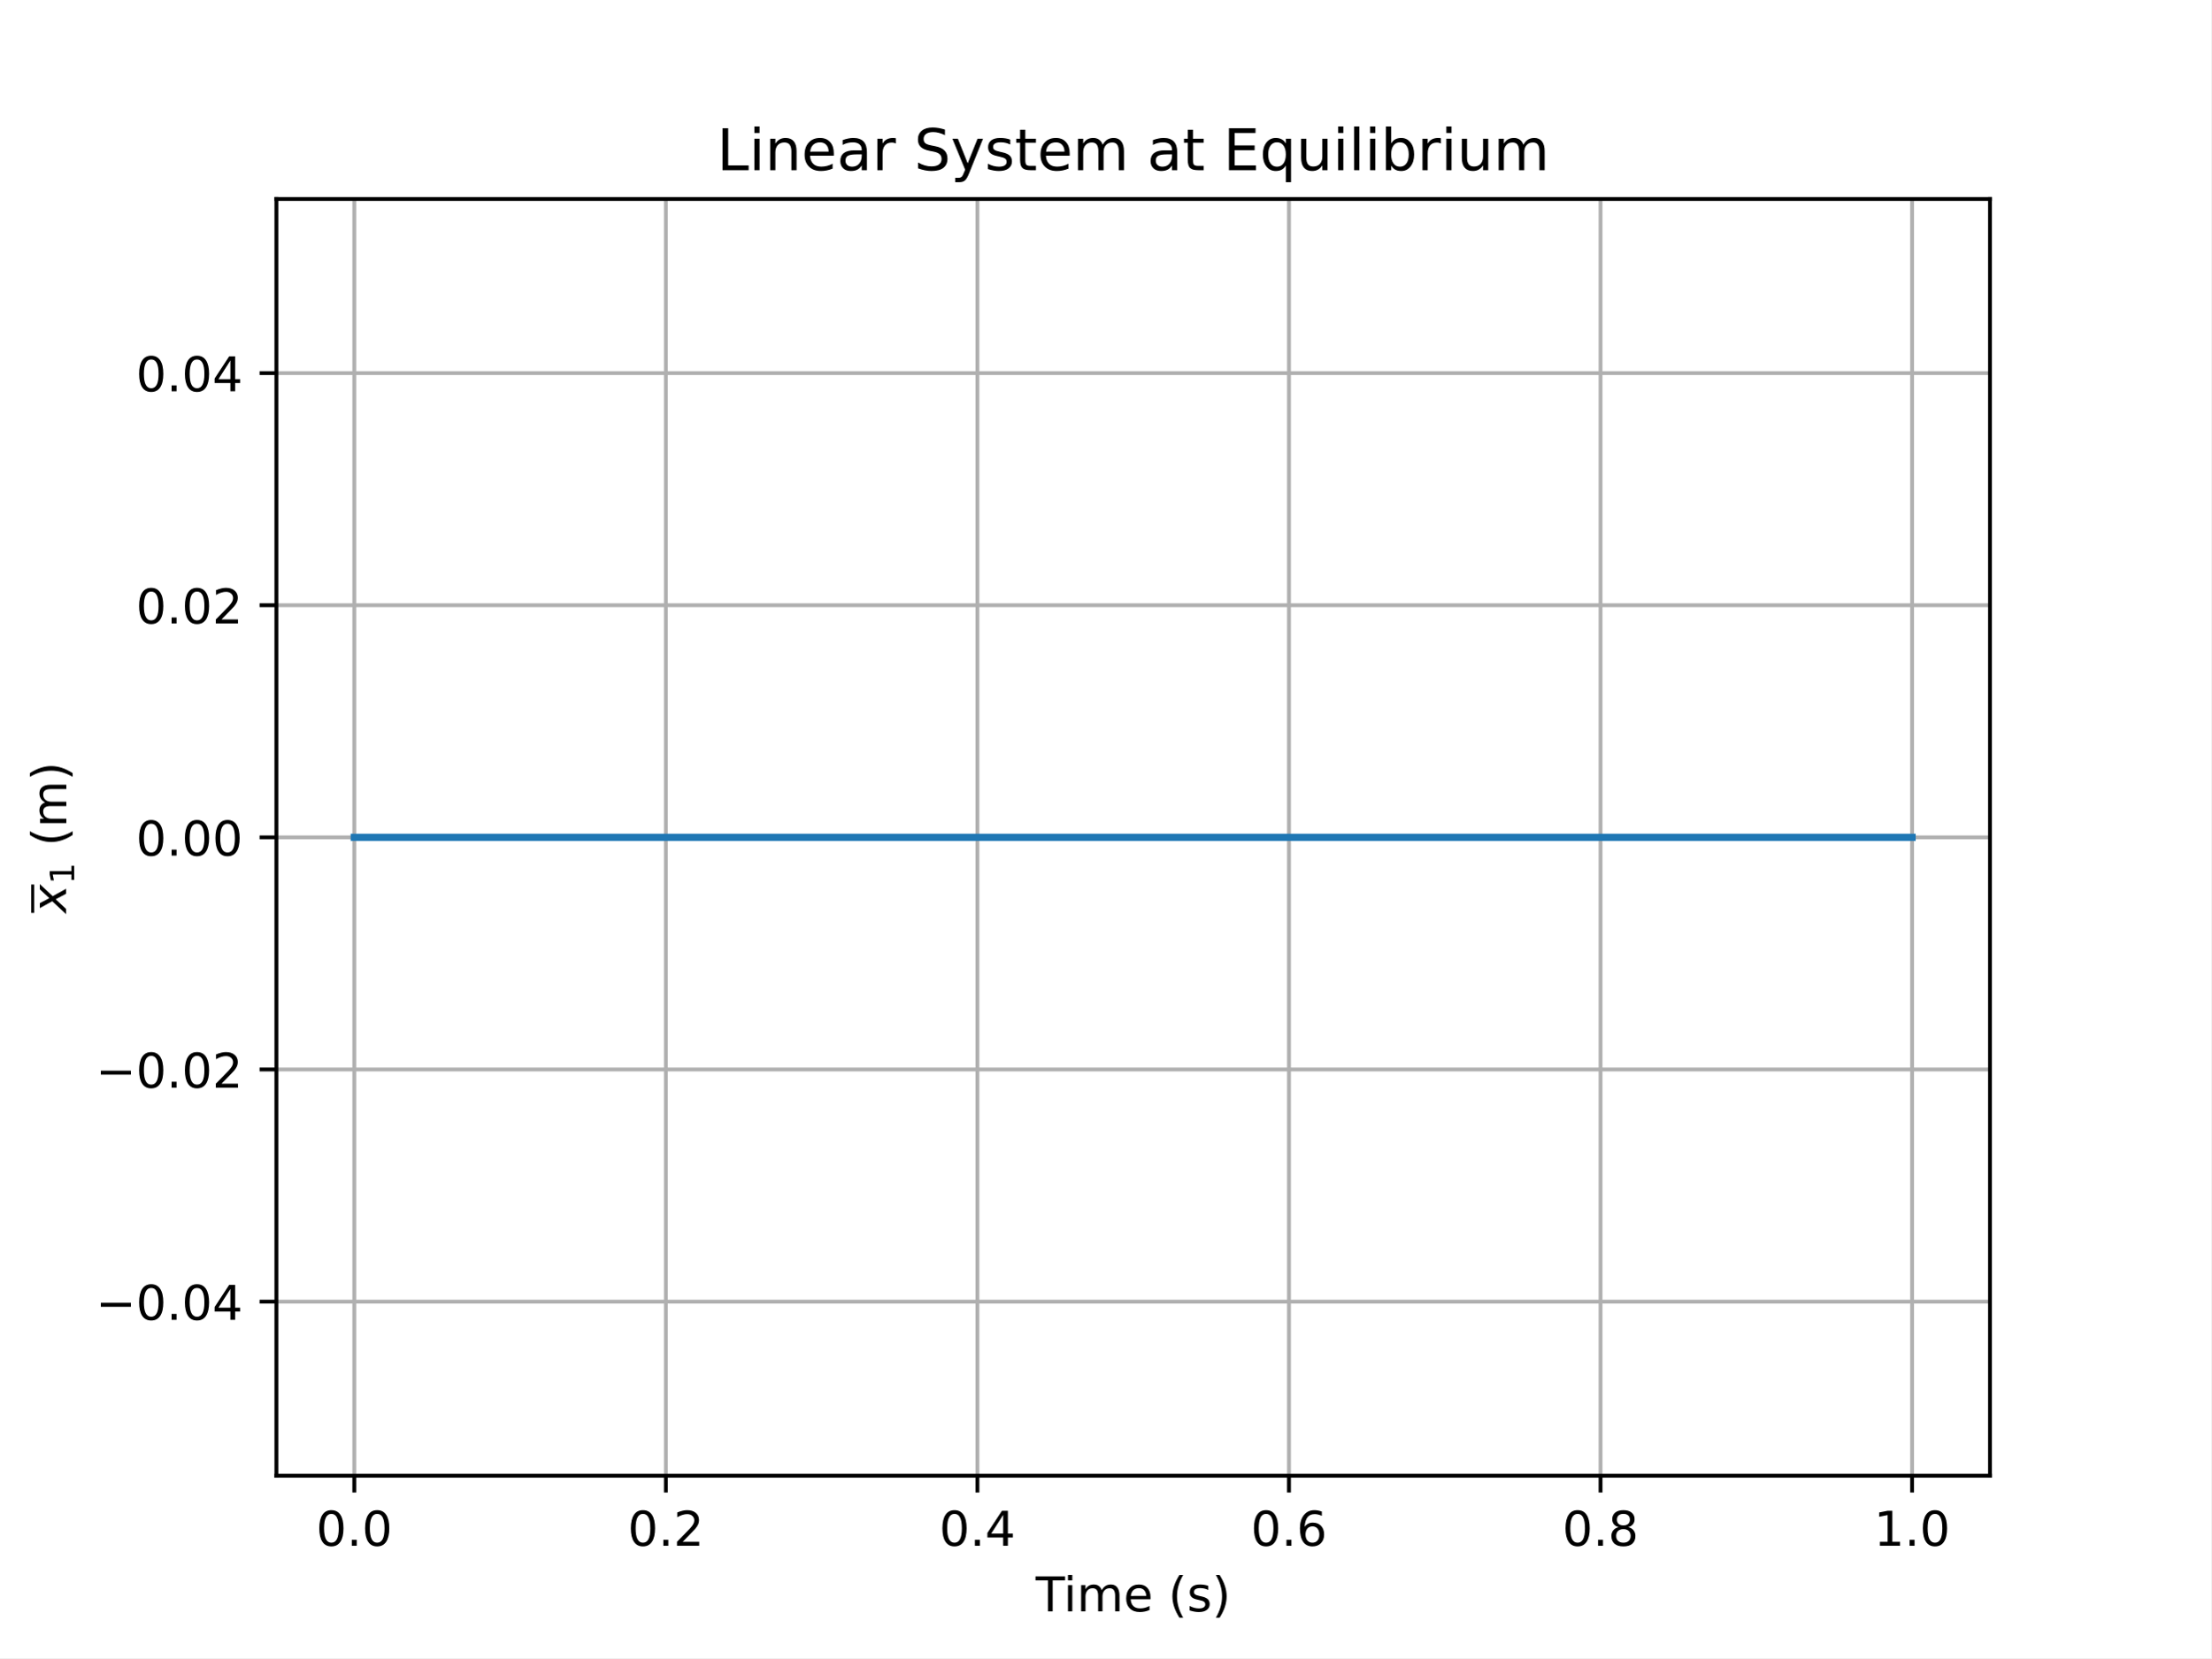
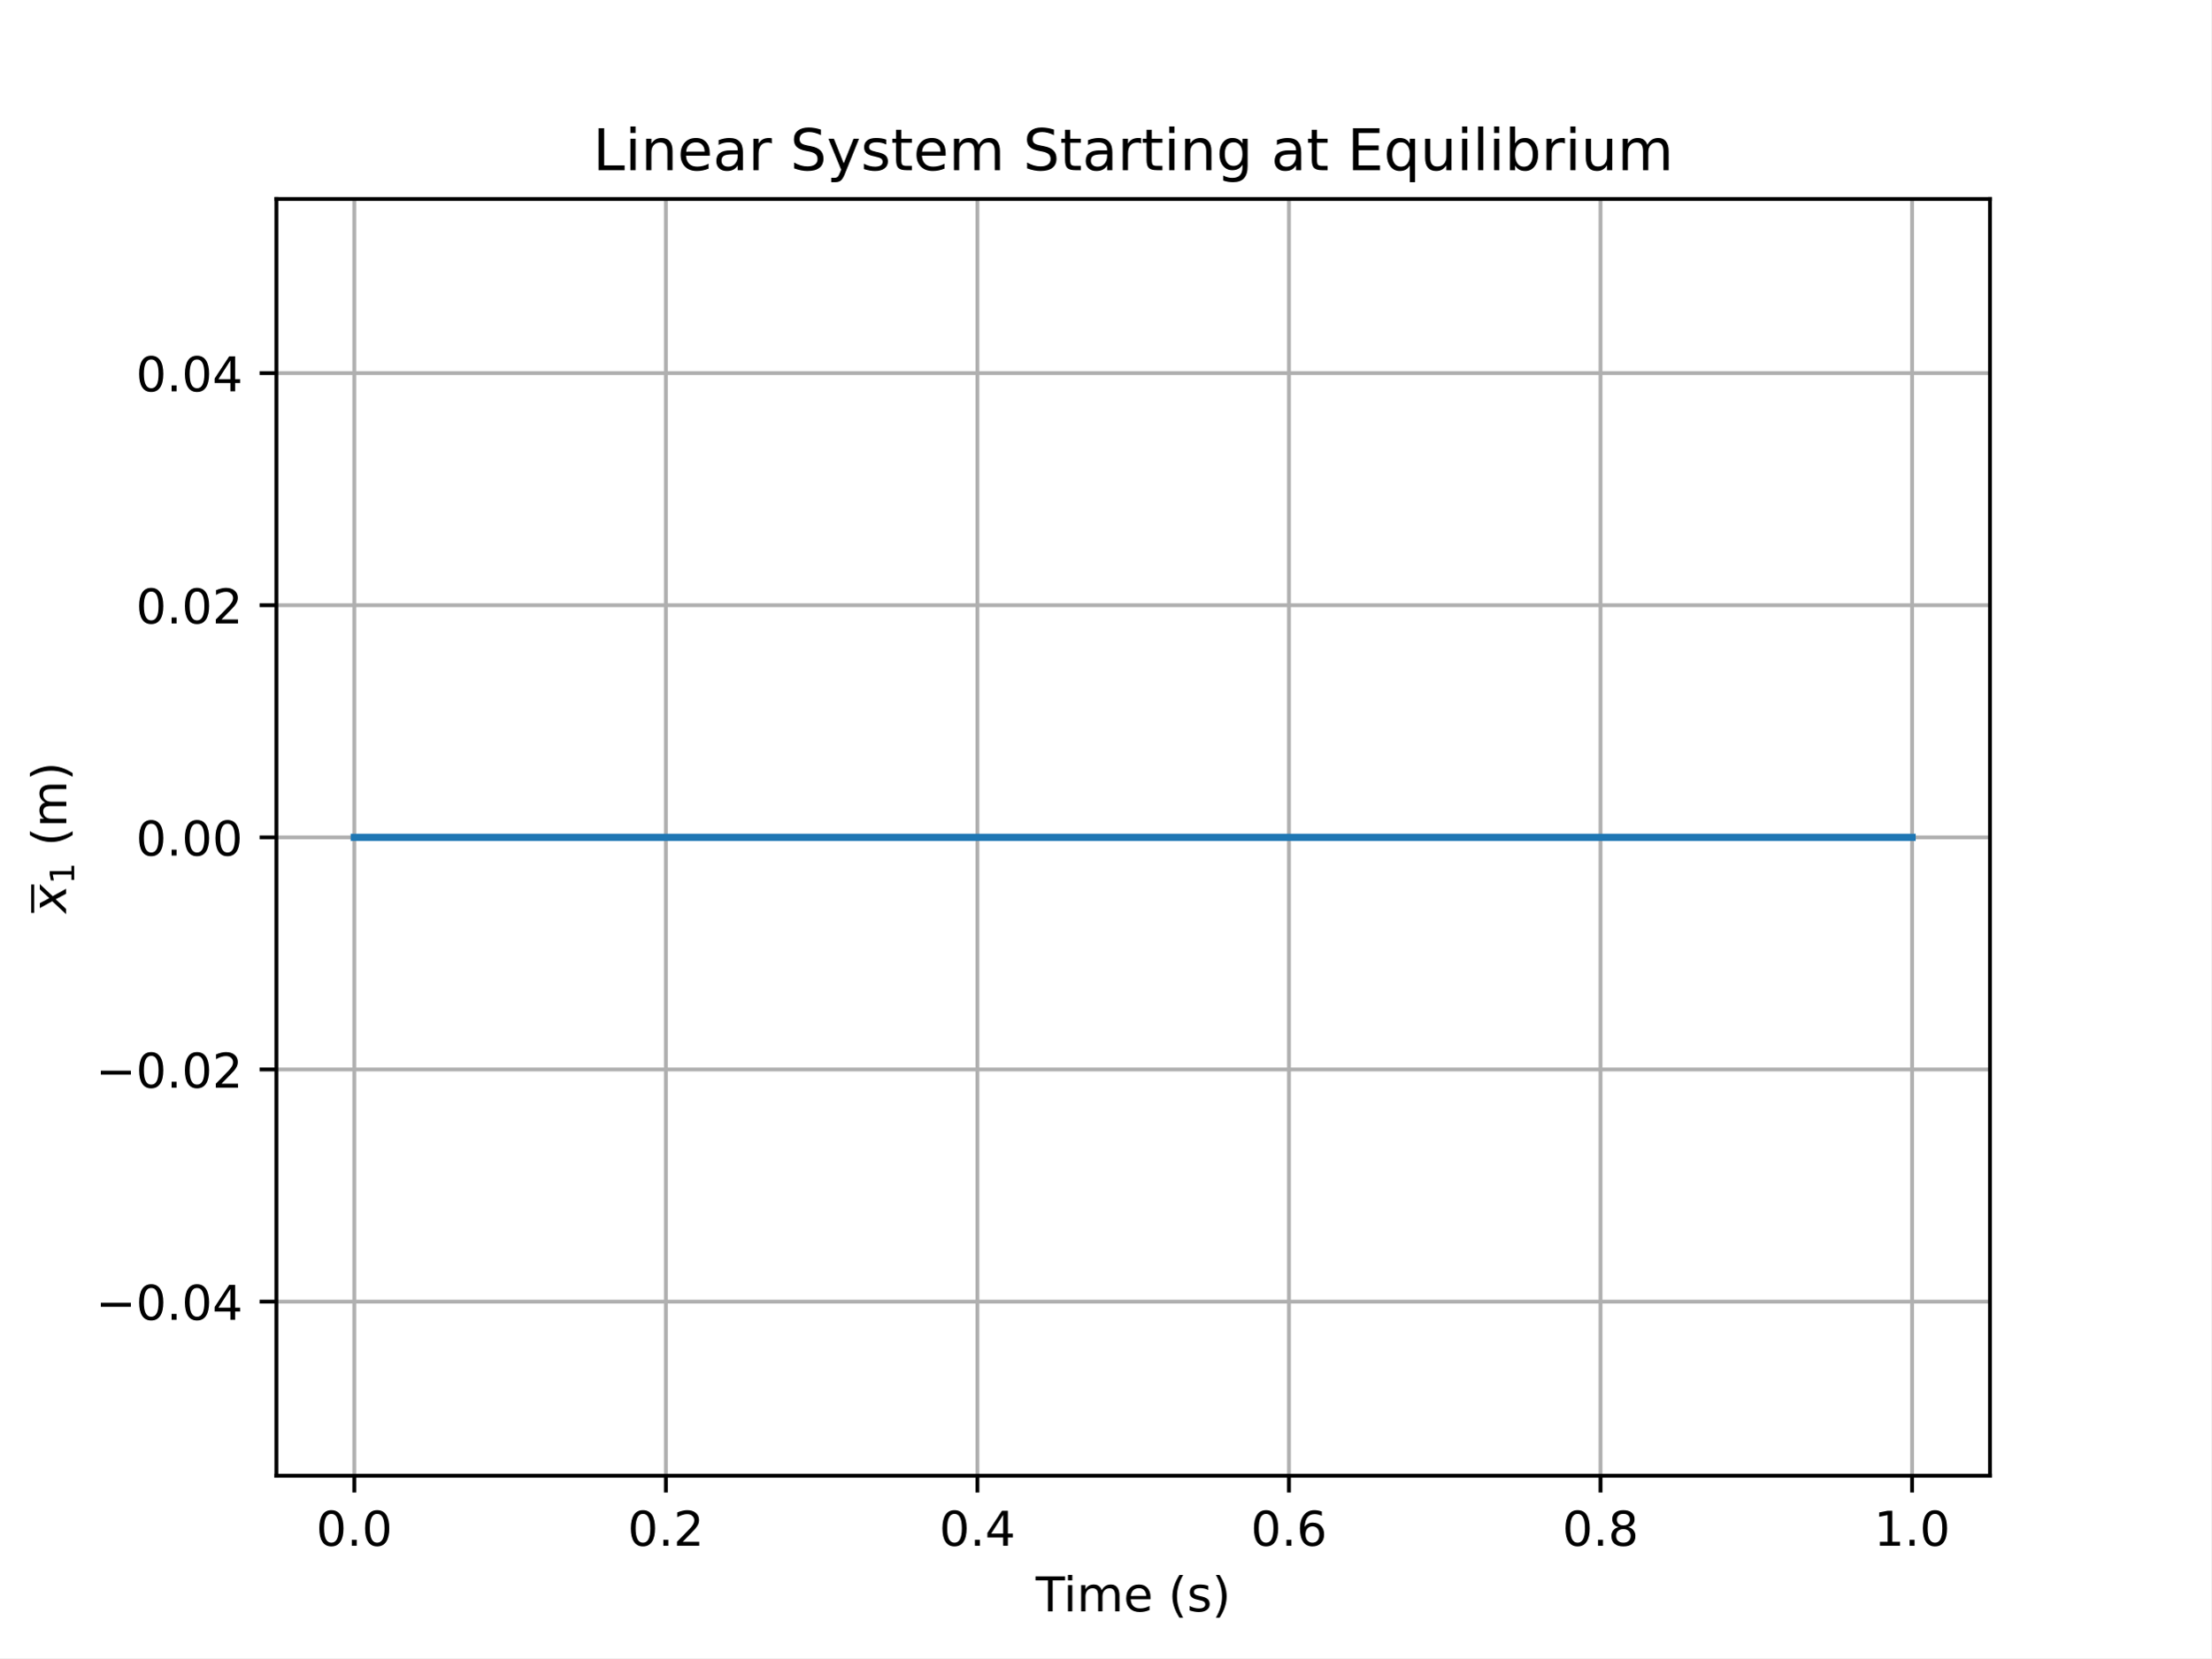
<svg xmlns="http://www.w3.org/2000/svg" xmlns:xlink="http://www.w3.org/1999/xlink" height="345.6pt" version="1.1" viewBox="0 0 460.8 345.6" width="460.8pt">
  <defs>
    <style type="text/css">*{stroke-linecap:butt;stroke-linejoin:round;}</style>
  </defs>
  <g id="figure_1">
    <g id="patch_1">
      <path d="M 0 345.6  L 460.8 345.6  L 460.8 0  L 0 0  z " style="fill:#ffffff;" />
    </g>
    <g id="axes_1">
      <g id="patch_2">
        <path d="M 57.6 307.584  L 414.72 307.584  L 414.72 41.472  L 57.6 41.472  z " style="fill:#ffffff;" />
      </g>
      <g id="matplotlib.axis_1">
        <g id="xtick_1">
          <g id="line2d_1">
-             <path clip-path="url(#p28b29914c0)" d="M 73.833 307.584  L 73.833 41.472  " style="fill:none;stroke:#b0b0b0;stroke-linecap:square;stroke-width:0.8;" />
+             <path clip-path="url(#p0ec477155e)" d="M 73.833 307.584  L 73.833 41.472  " style="fill:none;stroke:#b0b0b0;stroke-linecap:square;stroke-width:0.8;" />
          </g>
          <g id="line2d_2">
            <defs>
-               <path d="M 0 0  L 0 3.5  " id="m260906694c" style="stroke:#000000;stroke-width:0.8;" />
+               <path d="M 0 0  L 0 3.5  " id="mb5031f925b" style="stroke:#000000;stroke-width:0.8;" />
            </defs>
            <g>
-               <use style="stroke:#000000;stroke-width:0.8;" x="73.833" xlink:href="#m260906694c" y="307.584" />
+               <use style="stroke:#000000;stroke-width:0.8;" x="73.833" xlink:href="#mb5031f925b" y="307.584" />
            </g>
          </g>
          <g id="text_1">
            <g transform="translate(65.88116 322.1824)scale(0.1 -0.1)">
              <defs>
                <path d="M 31.781 66.406  Q 24.172 66.406 20.328 58.906  Q 16.5 51.422 16.5 36.375  Q 16.5 21.391 20.328 13.891  Q 24.172 6.391 31.781 6.391  Q 39.453 6.391 43.281 13.891  Q 47.125 21.391 47.125 36.375  Q 47.125 51.422 43.281 58.906  Q 39.453 66.406 31.781 66.406  z M 31.781 74.219  Q 44.047 74.219 50.516 64.516  Q 56.984 54.828 56.984 36.375  Q 56.984 17.969 50.516 8.266  Q 44.047 -1.422 31.781 -1.422  Q 19.531 -1.422 13.062 8.266  Q 6.594 17.969 6.594 36.375  Q 6.594 54.828 13.062 64.516  Q 19.531 74.219 31.781 74.219  z " id="DejaVuSans-48" />
                <path d="M 10.688 12.406  L 21 12.406  L 21 0  L 10.688 0  z " id="DejaVuSans-46" />
              </defs>
              <use xlink:href="#DejaVuSans-48" />
              <use x="63.623" xlink:href="#DejaVuSans-46" />
              <use x="95.41" xlink:href="#DejaVuSans-48" />
            </g>
          </g>
        </g>
        <g id="xtick_2">
          <g id="line2d_3">
-             <path clip-path="url(#p28b29914c0)" d="M 138.764 307.584  L 138.764 41.472  " style="fill:none;stroke:#b0b0b0;stroke-linecap:square;stroke-width:0.8;" />
+             <path clip-path="url(#p0ec477155e)" d="M 138.764 307.584  L 138.764 41.472  " style="fill:none;stroke:#b0b0b0;stroke-linecap:square;stroke-width:0.8;" />
          </g>
          <g id="line2d_4">
            <g>
-               <use style="stroke:#000000;stroke-width:0.8;" x="138.764" xlink:href="#m260906694c" y="307.584" />
+               <use style="stroke:#000000;stroke-width:0.8;" x="138.764" xlink:href="#mb5031f925b" y="307.584" />
            </g>
          </g>
          <g id="text_2">
            <g transform="translate(130.8121 322.1824)scale(0.1 -0.1)">
              <defs>
                <path d="M 19.188 8.297  L 53.609 8.297  L 53.609 0  L 7.328 0  L 7.328 8.297  Q 12.938 14.109 22.625 23.891  Q 32.328 33.688 34.812 36.531  Q 39.547 41.844 41.422 45.531  Q 43.312 49.219 43.312 52.781  Q 43.312 58.594 39.234 62.25  Q 35.156 65.922 28.609 65.922  Q 23.969 65.922 18.812 64.312  Q 13.672 62.703 7.812 59.422  L 7.812 69.391  Q 13.766 71.781 18.938 73  Q 24.125 74.219 28.422 74.219  Q 39.75 74.219 46.484 68.547  Q 53.219 62.891 53.219 53.422  Q 53.219 48.922 51.531 44.891  Q 49.859 40.875 45.406 35.406  Q 44.188 33.984 37.641 27.219  Q 31.109 20.453 19.188 8.297  z " id="DejaVuSans-50" />
              </defs>
              <use xlink:href="#DejaVuSans-48" />
              <use x="63.623" xlink:href="#DejaVuSans-46" />
              <use x="95.41" xlink:href="#DejaVuSans-50" />
            </g>
          </g>
        </g>
        <g id="xtick_3">
          <g id="line2d_5">
-             <path clip-path="url(#p28b29914c0)" d="M 203.695 307.584  L 203.695 41.472  " style="fill:none;stroke:#b0b0b0;stroke-linecap:square;stroke-width:0.8;" />
+             <path clip-path="url(#p0ec477155e)" d="M 203.695 307.584  L 203.695 41.472  " style="fill:none;stroke:#b0b0b0;stroke-linecap:square;stroke-width:0.8;" />
          </g>
          <g id="line2d_6">
            <g>
-               <use style="stroke:#000000;stroke-width:0.8;" x="203.695" xlink:href="#m260906694c" y="307.584" />
+               <use style="stroke:#000000;stroke-width:0.8;" x="203.695" xlink:href="#mb5031f925b" y="307.584" />
            </g>
          </g>
          <g id="text_3">
            <g transform="translate(195.743 322.1824)scale(0.1 -0.1)">
              <defs>
                <path d="M 37.797 64.312  L 12.891 25.391  L 37.797 25.391  z M 35.203 72.906  L 47.609 72.906  L 47.609 25.391  L 58.016 25.391  L 58.016 17.188  L 47.609 17.188  L 47.609 0  L 37.797 0  L 37.797 17.188  L 4.891 17.188  L 4.891 26.703  z " id="DejaVuSans-52" />
              </defs>
              <use xlink:href="#DejaVuSans-48" />
              <use x="63.623" xlink:href="#DejaVuSans-46" />
              <use x="95.41" xlink:href="#DejaVuSans-52" />
            </g>
          </g>
        </g>
        <g id="xtick_4">
          <g id="line2d_7">
-             <path clip-path="url(#p28b29914c0)" d="M 268.625 307.584  L 268.625 41.472  " style="fill:none;stroke:#b0b0b0;stroke-linecap:square;stroke-width:0.8;" />
+             <path clip-path="url(#p0ec477155e)" d="M 268.625 307.584  L 268.625 41.472  " style="fill:none;stroke:#b0b0b0;stroke-linecap:square;stroke-width:0.8;" />
          </g>
          <g id="line2d_8">
            <g>
-               <use style="stroke:#000000;stroke-width:0.8;" x="268.625" xlink:href="#m260906694c" y="307.584" />
+               <use style="stroke:#000000;stroke-width:0.8;" x="268.625" xlink:href="#mb5031f925b" y="307.584" />
            </g>
          </g>
          <g id="text_4">
            <g transform="translate(260.6739 322.1824)scale(0.1 -0.1)">
              <defs>
                <path d="M 33.016 40.375  Q 26.375 40.375 22.484 35.828  Q 18.609 31.297 18.609 23.391  Q 18.609 15.531 22.484 10.953  Q 26.375 6.391 33.016 6.391  Q 39.656 6.391 43.531 10.953  Q 47.406 15.531 47.406 23.391  Q 47.406 31.297 43.531 35.828  Q 39.656 40.375 33.016 40.375  z M 52.594 71.297  L 52.594 62.312  Q 48.875 64.062 45.094 64.984  Q 41.312 65.922 37.594 65.922  Q 27.828 65.922 22.672 59.328  Q 17.531 52.734 16.797 39.406  Q 19.672 43.656 24.016 45.922  Q 28.375 48.188 33.594 48.188  Q 44.578 48.188 50.953 41.516  Q 57.328 34.859 57.328 23.391  Q 57.328 12.156 50.688 5.359  Q 44.047 -1.422 33.016 -1.422  Q 20.359 -1.422 13.672 8.266  Q 6.984 17.969 6.984 36.375  Q 6.984 53.656 15.188 63.938  Q 23.391 74.219 37.203 74.219  Q 40.922 74.219 44.703 73.484  Q 48.484 72.75 52.594 71.297  z " id="DejaVuSans-54" />
              </defs>
              <use xlink:href="#DejaVuSans-48" />
              <use x="63.623" xlink:href="#DejaVuSans-46" />
              <use x="95.41" xlink:href="#DejaVuSans-54" />
            </g>
          </g>
        </g>
        <g id="xtick_5">
          <g id="line2d_9">
-             <path clip-path="url(#p28b29914c0)" d="M 333.556 307.584  L 333.556 41.472  " style="fill:none;stroke:#b0b0b0;stroke-linecap:square;stroke-width:0.8;" />
+             <path clip-path="url(#p0ec477155e)" d="M 333.556 307.584  L 333.556 41.472  " style="fill:none;stroke:#b0b0b0;stroke-linecap:square;stroke-width:0.8;" />
          </g>
          <g id="line2d_10">
            <g>
-               <use style="stroke:#000000;stroke-width:0.8;" x="333.556" xlink:href="#m260906694c" y="307.584" />
+               <use style="stroke:#000000;stroke-width:0.8;" x="333.556" xlink:href="#mb5031f925b" y="307.584" />
            </g>
          </g>
          <g id="text_5">
            <g transform="translate(325.6048 322.1824)scale(0.1 -0.1)">
              <defs>
                <path d="M 31.781 34.625  Q 24.75 34.625 20.719 30.859  Q 16.703 27.094 16.703 20.516  Q 16.703 13.922 20.719 10.156  Q 24.75 6.391 31.781 6.391  Q 38.812 6.391 42.859 10.172  Q 46.922 13.969 46.922 20.516  Q 46.922 27.094 42.891 30.859  Q 38.875 34.625 31.781 34.625  z M 21.922 38.812  Q 15.578 40.375 12.031 44.719  Q 8.5 49.078 8.5 55.328  Q 8.5 64.062 14.719 69.141  Q 20.953 74.219 31.781 74.219  Q 42.672 74.219 48.875 69.141  Q 55.078 64.062 55.078 55.328  Q 55.078 49.078 51.531 44.719  Q 48 40.375 41.703 38.812  Q 48.828 37.156 52.797 32.312  Q 56.781 27.484 56.781 20.516  Q 56.781 9.906 50.312 4.234  Q 43.844 -1.422 31.781 -1.422  Q 19.734 -1.422 13.25 4.234  Q 6.781 9.906 6.781 20.516  Q 6.781 27.484 10.781 32.312  Q 14.797 37.156 21.922 38.812  z M 18.312 54.391  Q 18.312 48.734 21.844 45.562  Q 25.391 42.391 31.781 42.391  Q 38.141 42.391 41.719 45.562  Q 45.312 48.734 45.312 54.391  Q 45.312 60.062 41.719 63.234  Q 38.141 66.406 31.781 66.406  Q 25.391 66.406 21.844 63.234  Q 18.312 60.062 18.312 54.391  z " id="DejaVuSans-56" />
              </defs>
              <use xlink:href="#DejaVuSans-48" />
              <use x="63.623" xlink:href="#DejaVuSans-46" />
              <use x="95.41" xlink:href="#DejaVuSans-56" />
            </g>
          </g>
        </g>
        <g id="xtick_6">
          <g id="line2d_11">
-             <path clip-path="url(#p28b29914c0)" d="M 398.487 307.584  L 398.487 41.472  " style="fill:none;stroke:#b0b0b0;stroke-linecap:square;stroke-width:0.8;" />
+             <path clip-path="url(#p0ec477155e)" d="M 398.487 307.584  L 398.487 41.472  " style="fill:none;stroke:#b0b0b0;stroke-linecap:square;stroke-width:0.8;" />
          </g>
          <g id="line2d_12">
            <g>
-               <use style="stroke:#000000;stroke-width:0.8;" x="398.487" xlink:href="#m260906694c" y="307.584" />
+               <use style="stroke:#000000;stroke-width:0.8;" x="398.487" xlink:href="#mb5031f925b" y="307.584" />
            </g>
          </g>
          <g id="text_6">
            <g transform="translate(390.5357 322.1824)scale(0.1 -0.1)">
              <defs>
                <path d="M 12.406 8.297  L 28.516 8.297  L 28.516 63.922  L 10.984 60.406  L 10.984 69.391  L 28.422 72.906  L 38.281 72.906  L 38.281 8.297  L 54.391 8.297  L 54.391 0  L 12.406 0  z " id="DejaVuSans-49" />
              </defs>
              <use xlink:href="#DejaVuSans-49" />
              <use x="63.623" xlink:href="#DejaVuSans-46" />
              <use x="95.41" xlink:href="#DejaVuSans-48" />
            </g>
          </g>
        </g>
        <g id="text_7">
          <g transform="translate(215.8311 335.8606)scale(0.1 -0.1)">
            <defs>
              <path d="M -0.297 72.906  L 61.375 72.906  L 61.375 64.594  L 35.5 64.594  L 35.5 0  L 25.594 0  L 25.594 64.594  L -0.297 64.594  z " id="DejaVuSans-84" />
              <path d="M 9.422 54.688  L 18.406 54.688  L 18.406 0  L 9.422 0  z M 9.422 75.984  L 18.406 75.984  L 18.406 64.594  L 9.422 64.594  z " id="DejaVuSans-105" />
              <path d="M 52 44.188  Q 55.375 50.25 60.062 53.125  Q 64.75 56 71.094 56  Q 79.641 56 84.281 50.016  Q 88.922 44.047 88.922 33.016  L 88.922 0  L 79.891 0  L 79.891 32.719  Q 79.891 40.578 77.094 44.375  Q 74.312 48.188 68.609 48.188  Q 61.625 48.188 57.562 43.547  Q 53.516 38.922 53.516 30.906  L 53.516 0  L 44.484 0  L 44.484 32.719  Q 44.484 40.625 41.703 44.406  Q 38.922 48.188 33.109 48.188  Q 26.219 48.188 22.156 43.531  Q 18.109 38.875 18.109 30.906  L 18.109 0  L 9.078 0  L 9.078 54.688  L 18.109 54.688  L 18.109 46.188  Q 21.188 51.219 25.484 53.609  Q 29.781 56 35.688 56  Q 41.656 56 45.828 52.969  Q 50 49.953 52 44.188  z " id="DejaVuSans-109" />
              <path d="M 56.203 29.594  L 56.203 25.203  L 14.891 25.203  Q 15.484 15.922 20.484 11.062  Q 25.484 6.203 34.422 6.203  Q 39.594 6.203 44.453 7.469  Q 49.312 8.734 54.109 11.281  L 54.109 2.781  Q 49.266 0.734 44.188 -0.344  Q 39.109 -1.422 33.891 -1.422  Q 20.797 -1.422 13.156 6.188  Q 5.516 13.812 5.516 26.812  Q 5.516 40.234 12.766 48.109  Q 20.016 56 32.328 56  Q 43.359 56 49.781 48.891  Q 56.203 41.797 56.203 29.594  z M 47.219 32.234  Q 47.125 39.594 43.094 43.984  Q 39.062 48.391 32.422 48.391  Q 24.906 48.391 20.391 44.141  Q 15.875 39.891 15.188 32.172  z " id="DejaVuSans-101" />
              <path id="DejaVuSans-32" />
              <path d="M 31 75.875  Q 24.469 64.656 21.281 53.656  Q 18.109 42.672 18.109 31.391  Q 18.109 20.125 21.312 9.062  Q 24.516 -2 31 -13.188  L 23.188 -13.188  Q 15.875 -1.703 12.234 9.375  Q 8.594 20.453 8.594 31.391  Q 8.594 42.281 12.203 53.312  Q 15.828 64.359 23.188 75.875  z " id="DejaVuSans-40" />
              <path d="M 44.281 53.078  L 44.281 44.578  Q 40.484 46.531 36.375 47.5  Q 32.281 48.484 27.875 48.484  Q 21.188 48.484 17.844 46.438  Q 14.5 44.391 14.5 40.281  Q 14.5 37.156 16.891 35.375  Q 19.281 33.594 26.516 31.984  L 29.594 31.297  Q 39.156 29.25 43.188 25.516  Q 47.219 21.781 47.219 15.094  Q 47.219 7.469 41.188 3.016  Q 35.156 -1.422 24.609 -1.422  Q 20.219 -1.422 15.453 -0.562  Q 10.688 0.297 5.422 2  L 5.422 11.281  Q 10.406 8.688 15.234 7.391  Q 20.062 6.109 24.812 6.109  Q 31.156 6.109 34.562 8.281  Q 37.984 10.453 37.984 14.406  Q 37.984 18.062 35.516 20.016  Q 33.062 21.969 24.703 23.781  L 21.578 24.516  Q 13.234 26.266 9.516 29.906  Q 5.812 33.547 5.812 39.891  Q 5.812 47.609 11.281 51.797  Q 16.75 56 26.812 56  Q 31.781 56 36.172 55.266  Q 40.578 54.547 44.281 53.078  z " id="DejaVuSans-115" />
              <path d="M 8.016 75.875  L 15.828 75.875  Q 23.141 64.359 26.781 53.312  Q 30.422 42.281 30.422 31.391  Q 30.422 20.453 26.781 9.375  Q 23.141 -1.703 15.828 -13.188  L 8.016 -13.188  Q 14.5 -2 17.703 9.062  Q 20.906 20.125 20.906 31.391  Q 20.906 42.672 17.703 53.656  Q 14.5 64.656 8.016 75.875  z " id="DejaVuSans-41" />
            </defs>
            <use xlink:href="#DejaVuSans-84" />
            <use x="57.959" xlink:href="#DejaVuSans-105" />
            <use x="85.742" xlink:href="#DejaVuSans-109" />
            <use x="183.154" xlink:href="#DejaVuSans-101" />
            <use x="244.678" xlink:href="#DejaVuSans-32" />
            <use x="276.465" xlink:href="#DejaVuSans-40" />
            <use x="315.479" xlink:href="#DejaVuSans-115" />
            <use x="367.578" xlink:href="#DejaVuSans-41" />
          </g>
        </g>
      </g>
      <g id="matplotlib.axis_2">
        <g id="ytick_1">
          <g id="line2d_13">
-             <path clip-path="url(#p28b29914c0)" d="M 57.6 271.296  L 414.72 271.296  " style="fill:none;stroke:#b0b0b0;stroke-linecap:square;stroke-width:0.8;" />
+             <path clip-path="url(#p0ec477155e)" d="M 57.6 271.296  L 414.72 271.296  " style="fill:none;stroke:#b0b0b0;stroke-linecap:square;stroke-width:0.8;" />
          </g>
          <g id="line2d_14">
            <defs>
-               <path d="M 0 0  L -3.5 0  " id="m5402ee6b26" style="stroke:#000000;stroke-width:0.8;" />
+               <path d="M 0 0  L -3.5 0  " id="m135b1a30a4" style="stroke:#000000;stroke-width:0.8;" />
            </defs>
            <g>
-               <use style="stroke:#000000;stroke-width:0.8;" x="57.6" xlink:href="#m5402ee6b26" y="271.296" />
+               <use style="stroke:#000000;stroke-width:0.8;" x="57.6" xlink:href="#m135b1a30a4" y="271.296" />
            </g>
          </g>
          <g id="text_8">
            <g transform="translate(19.95469 275.0952)scale(0.1 -0.1)">
              <defs>
                <path d="M 10.594 35.5  L 73.188 35.5  L 73.188 27.203  L 10.594 27.203  z " id="DejaVuSans-8722" />
              </defs>
              <use xlink:href="#DejaVuSans-8722" />
              <use x="83.789" xlink:href="#DejaVuSans-48" />
              <use x="147.412" xlink:href="#DejaVuSans-46" />
              <use x="179.199" xlink:href="#DejaVuSans-48" />
              <use x="242.822" xlink:href="#DejaVuSans-52" />
            </g>
          </g>
        </g>
        <g id="ytick_2">
          <g id="line2d_15">
-             <path clip-path="url(#p28b29914c0)" d="M 57.6 222.912  L 414.72 222.912  " style="fill:none;stroke:#b0b0b0;stroke-linecap:square;stroke-width:0.8;" />
+             <path clip-path="url(#p0ec477155e)" d="M 57.6 222.912  L 414.72 222.912  " style="fill:none;stroke:#b0b0b0;stroke-linecap:square;stroke-width:0.8;" />
          </g>
          <g id="line2d_16">
            <g>
-               <use style="stroke:#000000;stroke-width:0.8;" x="57.6" xlink:href="#m5402ee6b26" y="222.912" />
+               <use style="stroke:#000000;stroke-width:0.8;" x="57.6" xlink:href="#m135b1a30a4" y="222.912" />
            </g>
          </g>
          <g id="text_9">
            <g transform="translate(19.95469 226.7112)scale(0.1 -0.1)">
              <use xlink:href="#DejaVuSans-8722" />
              <use x="83.789" xlink:href="#DejaVuSans-48" />
              <use x="147.412" xlink:href="#DejaVuSans-46" />
              <use x="179.199" xlink:href="#DejaVuSans-48" />
              <use x="242.822" xlink:href="#DejaVuSans-50" />
            </g>
          </g>
        </g>
        <g id="ytick_3">
          <g id="line2d_17">
-             <path clip-path="url(#p28b29914c0)" d="M 57.6 174.528  L 414.72 174.528  " style="fill:none;stroke:#b0b0b0;stroke-linecap:square;stroke-width:0.8;" />
+             <path clip-path="url(#p0ec477155e)" d="M 57.6 174.528  L 414.72 174.528  " style="fill:none;stroke:#b0b0b0;stroke-linecap:square;stroke-width:0.8;" />
          </g>
          <g id="line2d_18">
            <g>
-               <use style="stroke:#000000;stroke-width:0.8;" x="57.6" xlink:href="#m5402ee6b26" y="174.528" />
+               <use style="stroke:#000000;stroke-width:0.8;" x="57.6" xlink:href="#m135b1a30a4" y="174.528" />
            </g>
          </g>
          <g id="text_10">
            <g transform="translate(28.33438 178.3272)scale(0.1 -0.1)">
              <use xlink:href="#DejaVuSans-48" />
              <use x="63.623" xlink:href="#DejaVuSans-46" />
              <use x="95.41" xlink:href="#DejaVuSans-48" />
              <use x="159.033" xlink:href="#DejaVuSans-48" />
            </g>
          </g>
        </g>
        <g id="ytick_4">
          <g id="line2d_19">
-             <path clip-path="url(#p28b29914c0)" d="M 57.6 126.144  L 414.72 126.144  " style="fill:none;stroke:#b0b0b0;stroke-linecap:square;stroke-width:0.8;" />
+             <path clip-path="url(#p0ec477155e)" d="M 57.6 126.144  L 414.72 126.144  " style="fill:none;stroke:#b0b0b0;stroke-linecap:square;stroke-width:0.8;" />
          </g>
          <g id="line2d_20">
            <g>
-               <use style="stroke:#000000;stroke-width:0.8;" x="57.6" xlink:href="#m5402ee6b26" y="126.144" />
+               <use style="stroke:#000000;stroke-width:0.8;" x="57.6" xlink:href="#m135b1a30a4" y="126.144" />
            </g>
          </g>
          <g id="text_11">
            <g transform="translate(28.33438 129.9432)scale(0.1 -0.1)">
              <use xlink:href="#DejaVuSans-48" />
              <use x="63.623" xlink:href="#DejaVuSans-46" />
              <use x="95.41" xlink:href="#DejaVuSans-48" />
              <use x="159.033" xlink:href="#DejaVuSans-50" />
            </g>
          </g>
        </g>
        <g id="ytick_5">
          <g id="line2d_21">
-             <path clip-path="url(#p28b29914c0)" d="M 57.6 77.76  L 414.72 77.76  " style="fill:none;stroke:#b0b0b0;stroke-linecap:square;stroke-width:0.8;" />
+             <path clip-path="url(#p0ec477155e)" d="M 57.6 77.76  L 414.72 77.76  " style="fill:none;stroke:#b0b0b0;stroke-linecap:square;stroke-width:0.8;" />
          </g>
          <g id="line2d_22">
            <g>
-               <use style="stroke:#000000;stroke-width:0.8;" x="57.6" xlink:href="#m5402ee6b26" y="77.76" />
+               <use style="stroke:#000000;stroke-width:0.8;" x="57.6" xlink:href="#m135b1a30a4" y="77.76" />
            </g>
          </g>
          <g id="text_12">
            <g transform="translate(28.33438 81.55922)scale(0.1 -0.1)">
              <use xlink:href="#DejaVuSans-48" />
              <use x="63.623" xlink:href="#DejaVuSans-46" />
              <use x="95.41" xlink:href="#DejaVuSans-48" />
              <use x="159.033" xlink:href="#DejaVuSans-52" />
            </g>
          </g>
        </g>
        <g id="text_13">
          <g transform="translate(13.875 190.278)rotate(-90)scale(0.1 -0.1)">
            <defs>
              <path d="M 60.016 54.688  L 34.906 27.875  L 50.297 0  L 39.984 0  L 28.422 21.688  L 8.297 0  L -2.594 0  L 24.312 28.812  L 10.016 54.688  L 20.312 54.688  L 30.812 34.906  L 49.125 54.688  z " id="DejaVuSans-Oblique-120" />
            </defs>
            <use transform="translate(0 1.0625)" xlink:href="#DejaVuSans-Oblique-120" />
            <use transform="translate(60.13672 -15.84375)scale(0.7)" xlink:href="#DejaVuSans-49" />
            <use transform="translate(107.4072 0.5625)" xlink:href="#DejaVuSans-32" />
            <use transform="translate(139.1943 0.5625)" xlink:href="#DejaVuSans-40" />
            <use transform="translate(178.208 0.5625)" xlink:href="#DejaVuSans-109" />
            <use transform="translate(275.6201 0.5625)" xlink:href="#DejaVuSans-41" />
            <path d="M 0 67.5  L 0 73.75  L 59.18 73.75  L 59.18 67.5  L 0 67.5  z " />
          </g>
        </g>
      </g>
      <g id="line2d_23">
-         <path clip-path="url(#p28b29914c0)" d="M 73.833 174.528  L 398.487 174.528  L 398.487 174.528  " style="fill:none;stroke:#1f77b4;stroke-linecap:square;stroke-width:1.5;" />
+         <path clip-path="url(#p0ec477155e)" d="M 73.833 174.528  L 398.487 174.528  L 398.487 174.528  " style="fill:none;stroke:#1f77b4;stroke-linecap:square;stroke-width:1.5;" />
      </g>
      <g id="patch_3">
        <path d="M 57.6 307.584  L 57.6 41.472  " style="fill:none;stroke:#000000;stroke-linecap:square;stroke-linejoin:miter;stroke-width:0.8;" />
      </g>
      <g id="patch_4">
        <path d="M 414.72 307.584  L 414.72 41.472  " style="fill:none;stroke:#000000;stroke-linecap:square;stroke-linejoin:miter;stroke-width:0.8;" />
      </g>
      <g id="patch_5">
        <path d="M 57.6 307.584  L 414.72 307.584  " style="fill:none;stroke:#000000;stroke-linecap:square;stroke-linejoin:miter;stroke-width:0.8;" />
      </g>
      <g id="patch_6">
        <path d="M 57.6 41.472  L 414.72 41.472  " style="fill:none;stroke:#000000;stroke-linecap:square;stroke-linejoin:miter;stroke-width:0.8;" />
      </g>
      <g id="text_14">
-         <g transform="translate(149.3953 35.472)scale(0.12 -0.12)">
+         <g transform="translate(123.5531 35.472)scale(0.12 -0.12)">
          <defs>
            <path d="M 9.812 72.906  L 19.672 72.906  L 19.672 8.297  L 55.172 8.297  L 55.172 0  L 9.812 0  z " id="DejaVuSans-76" />
            <path d="M 54.891 33.016  L 54.891 0  L 45.906 0  L 45.906 32.719  Q 45.906 40.484 42.875 44.328  Q 39.844 48.188 33.797 48.188  Q 26.516 48.188 22.312 43.547  Q 18.109 38.922 18.109 30.906  L 18.109 0  L 9.078 0  L 9.078 54.688  L 18.109 54.688  L 18.109 46.188  Q 21.344 51.125 25.703 53.562  Q 30.078 56 35.797 56  Q 45.219 56 50.047 50.172  Q 54.891 44.344 54.891 33.016  z " id="DejaVuSans-110" />
            <path d="M 34.281 27.484  Q 23.391 27.484 19.188 25  Q 14.984 22.516 14.984 16.5  Q 14.984 11.719 18.141 8.906  Q 21.297 6.109 26.703 6.109  Q 34.188 6.109 38.703 11.406  Q 43.219 16.703 43.219 25.484  L 43.219 27.484  z M 52.203 31.203  L 52.203 0  L 43.219 0  L 43.219 8.297  Q 40.141 3.328 35.547 0.953  Q 30.953 -1.422 24.312 -1.422  Q 15.922 -1.422 10.953 3.297  Q 6 8.016 6 15.922  Q 6 25.141 12.172 29.828  Q 18.359 34.516 30.609 34.516  L 43.219 34.516  L 43.219 35.406  Q 43.219 41.609 39.141 45  Q 35.062 48.391 27.688 48.391  Q 23 48.391 18.547 47.266  Q 14.109 46.141 10.016 43.891  L 10.016 52.203  Q 14.938 54.109 19.578 55.047  Q 24.219 56 28.609 56  Q 40.484 56 46.344 49.844  Q 52.203 43.703 52.203 31.203  z " id="DejaVuSans-97" />
            <path d="M 41.109 46.297  Q 39.594 47.172 37.812 47.578  Q 36.031 48 33.891 48  Q 26.266 48 22.188 43.047  Q 18.109 38.094 18.109 28.812  L 18.109 0  L 9.078 0  L 9.078 54.688  L 18.109 54.688  L 18.109 46.188  Q 20.953 51.172 25.484 53.578  Q 30.031 56 36.531 56  Q 37.453 56 38.578 55.875  Q 39.703 55.766 41.062 55.516  z " id="DejaVuSans-114" />
            <path d="M 53.516 70.516  L 53.516 60.891  Q 47.906 63.578 42.922 64.891  Q 37.938 66.219 33.297 66.219  Q 25.25 66.219 20.875 63.094  Q 16.5 59.969 16.5 54.203  Q 16.5 49.359 19.406 46.891  Q 22.312 44.438 30.422 42.922  L 36.375 41.703  Q 47.406 39.594 52.656 34.297  Q 57.906 29 57.906 20.125  Q 57.906 9.516 50.797 4.047  Q 43.703 -1.422 29.984 -1.422  Q 24.812 -1.422 18.969 -0.25  Q 13.141 0.922 6.891 3.219  L 6.891 13.375  Q 12.891 10.016 18.656 8.297  Q 24.422 6.594 29.984 6.594  Q 38.422 6.594 43.016 9.906  Q 47.609 13.234 47.609 19.391  Q 47.609 24.75 44.312 27.781  Q 41.016 30.812 33.5 32.328  L 27.484 33.5  Q 16.453 35.688 11.516 40.375  Q 6.594 45.062 6.594 53.422  Q 6.594 63.094 13.406 68.656  Q 20.219 74.219 32.172 74.219  Q 37.312 74.219 42.625 73.281  Q 47.953 72.359 53.516 70.516  z " id="DejaVuSans-83" />
            <path d="M 32.172 -5.078  Q 28.375 -14.844 24.75 -17.812  Q 21.141 -20.797 15.094 -20.797  L 7.906 -20.797  L 7.906 -13.281  L 13.188 -13.281  Q 16.891 -13.281 18.938 -11.516  Q 21 -9.766 23.484 -3.219  L 25.094 0.875  L 2.984 54.688  L 12.5 54.688  L 29.594 11.922  L 46.688 54.688  L 56.203 54.688  z " id="DejaVuSans-121" />
            <path d="M 18.312 70.219  L 18.312 54.688  L 36.812 54.688  L 36.812 47.703  L 18.312 47.703  L 18.312 18.016  Q 18.312 11.328 20.141 9.422  Q 21.969 7.516 27.594 7.516  L 36.812 7.516  L 36.812 0  L 27.594 0  Q 17.188 0 13.234 3.875  Q 9.281 7.766 9.281 18.016  L 9.281 47.703  L 2.688 47.703  L 2.688 54.688  L 9.281 54.688  L 9.281 70.219  z " id="DejaVuSans-116" />
+             <path d="M 45.406 27.984  Q 45.406 37.75 41.375 43.109  Q 37.359 48.484 30.078 48.484  Q 22.859 48.484 18.828 43.109  Q 14.797 37.75 14.797 27.984  Q 14.797 18.266 18.828 12.891  Q 22.859 7.516 30.078 7.516  Q 37.359 7.516 41.375 12.891  Q 45.406 18.266 45.406 27.984  z M 54.391 6.781  Q 54.391 -7.172 48.188 -13.984  Q 42 -20.797 29.203 -20.797  Q 24.469 -20.797 20.266 -20.094  Q 16.062 -19.391 12.109 -17.922  L 12.109 -9.188  Q 16.062 -11.328 19.922 -12.344  Q 23.781 -13.375 27.781 -13.375  Q 36.625 -13.375 41.016 -8.766  Q 45.406 -4.156 45.406 5.172  L 45.406 9.625  Q 42.625 4.781 38.281 2.391  Q 33.938 0 27.875 0  Q 17.828 0 11.672 7.656  Q 5.516 15.328 5.516 27.984  Q 5.516 40.672 11.672 48.328  Q 17.828 56 27.875 56  Q 33.938 56 38.281 53.609  Q 42.625 51.219 45.406 46.391  L 45.406 54.688  L 54.391 54.688  z " id="DejaVuSans-103" />
            <path d="M 9.812 72.906  L 55.906 72.906  L 55.906 64.594  L 19.672 64.594  L 19.672 43.016  L 54.391 43.016  L 54.391 34.719  L 19.672 34.719  L 19.672 8.297  L 56.781 8.297  L 56.781 0  L 9.812 0  z " id="DejaVuSans-69" />
            <path d="M 14.797 27.297  Q 14.797 17.391 18.875 11.75  Q 22.953 6.109 30.078 6.109  Q 37.203 6.109 41.297 11.75  Q 45.406 17.391 45.406 27.297  Q 45.406 37.203 41.297 42.844  Q 37.203 48.484 30.078 48.484  Q 22.953 48.484 18.875 42.844  Q 14.797 37.203 14.797 27.297  z M 45.406 8.203  Q 42.578 3.328 38.25 0.953  Q 33.938 -1.422 27.875 -1.422  Q 17.969 -1.422 11.734 6.484  Q 5.516 14.406 5.516 27.297  Q 5.516 40.188 11.734 48.094  Q 17.969 56 27.875 56  Q 33.938 56 38.25 53.625  Q 42.578 51.266 45.406 46.391  L 45.406 54.688  L 54.391 54.688  L 54.391 -20.797  L 45.406 -20.797  z " id="DejaVuSans-113" />
            <path d="M 8.5 21.578  L 8.5 54.688  L 17.484 54.688  L 17.484 21.922  Q 17.484 14.156 20.5 10.266  Q 23.531 6.391 29.594 6.391  Q 36.859 6.391 41.078 11.031  Q 45.312 15.672 45.312 23.688  L 45.312 54.688  L 54.297 54.688  L 54.297 0  L 45.312 0  L 45.312 8.406  Q 42.047 3.422 37.719 1  Q 33.406 -1.422 27.688 -1.422  Q 18.266 -1.422 13.375 4.438  Q 8.5 10.297 8.5 21.578  z M 31.109 56  z " id="DejaVuSans-117" />
            <path d="M 9.422 75.984  L 18.406 75.984  L 18.406 0  L 9.422 0  z " id="DejaVuSans-108" />
            <path d="M 48.688 27.297  Q 48.688 37.203 44.609 42.844  Q 40.531 48.484 33.406 48.484  Q 26.266 48.484 22.188 42.844  Q 18.109 37.203 18.109 27.297  Q 18.109 17.391 22.188 11.75  Q 26.266 6.109 33.406 6.109  Q 40.531 6.109 44.609 11.75  Q 48.688 17.391 48.688 27.297  z M 18.109 46.391  Q 20.953 51.266 25.266 53.625  Q 29.594 56 35.594 56  Q 45.562 56 51.781 48.094  Q 58.016 40.188 58.016 27.297  Q 58.016 14.406 51.781 6.484  Q 45.562 -1.422 35.594 -1.422  Q 29.594 -1.422 25.266 0.953  Q 20.953 3.328 18.109 8.203  L 18.109 0  L 9.078 0  L 9.078 75.984  L 18.109 75.984  z " id="DejaVuSans-98" />
          </defs>
          <use xlink:href="#DejaVuSans-76" />
          <use x="55.713" xlink:href="#DejaVuSans-105" />
          <use x="83.496" xlink:href="#DejaVuSans-110" />
          <use x="146.875" xlink:href="#DejaVuSans-101" />
          <use x="208.398" xlink:href="#DejaVuSans-97" />
          <use x="269.678" xlink:href="#DejaVuSans-114" />
          <use x="310.791" xlink:href="#DejaVuSans-32" />
          <use x="342.578" xlink:href="#DejaVuSans-83" />
          <use x="406.055" xlink:href="#DejaVuSans-121" />
          <use x="465.234" xlink:href="#DejaVuSans-115" />
          <use x="517.334" xlink:href="#DejaVuSans-116" />
          <use x="556.543" xlink:href="#DejaVuSans-101" />
          <use x="618.066" xlink:href="#DejaVuSans-109" />
          <use x="715.479" xlink:href="#DejaVuSans-32" />
-           <use x="747.266" xlink:href="#DejaVuSans-97" />
-           <use x="808.545" xlink:href="#DejaVuSans-116" />
-           <use x="847.754" xlink:href="#DejaVuSans-32" />
-           <use x="879.541" xlink:href="#DejaVuSans-69" />
-           <use x="942.725" xlink:href="#DejaVuSans-113" />
-           <use x="1006.201" xlink:href="#DejaVuSans-117" />
-           <use x="1069.58" xlink:href="#DejaVuSans-105" />
-           <use x="1097.363" xlink:href="#DejaVuSans-108" />
-           <use x="1125.146" xlink:href="#DejaVuSans-105" />
-           <use x="1152.93" xlink:href="#DejaVuSans-98" />
-           <use x="1216.406" xlink:href="#DejaVuSans-114" />
-           <use x="1257.52" xlink:href="#DejaVuSans-105" />
-           <use x="1285.303" xlink:href="#DejaVuSans-117" />
-           <use x="1348.682" xlink:href="#DejaVuSans-109" />
+           <use x="747.266" xlink:href="#DejaVuSans-83" />
+           <use x="810.742" xlink:href="#DejaVuSans-116" />
+           <use x="849.951" xlink:href="#DejaVuSans-97" />
+           <use x="911.23" xlink:href="#DejaVuSans-114" />
+           <use x="952.344" xlink:href="#DejaVuSans-116" />
+           <use x="991.553" xlink:href="#DejaVuSans-105" />
+           <use x="1019.336" xlink:href="#DejaVuSans-110" />
+           <use x="1082.715" xlink:href="#DejaVuSans-103" />
+           <use x="1146.191" xlink:href="#DejaVuSans-32" />
+           <use x="1177.979" xlink:href="#DejaVuSans-97" />
+           <use x="1239.258" xlink:href="#DejaVuSans-116" />
+           <use x="1278.467" xlink:href="#DejaVuSans-32" />
+           <use x="1310.254" xlink:href="#DejaVuSans-69" />
+           <use x="1373.438" xlink:href="#DejaVuSans-113" />
+           <use x="1436.914" xlink:href="#DejaVuSans-117" />
+           <use x="1500.293" xlink:href="#DejaVuSans-105" />
+           <use x="1528.076" xlink:href="#DejaVuSans-108" />
+           <use x="1555.859" xlink:href="#DejaVuSans-105" />
+           <use x="1583.643" xlink:href="#DejaVuSans-98" />
+           <use x="1647.119" xlink:href="#DejaVuSans-114" />
+           <use x="1688.232" xlink:href="#DejaVuSans-105" />
+           <use x="1716.016" xlink:href="#DejaVuSans-117" />
+           <use x="1779.395" xlink:href="#DejaVuSans-109" />
        </g>
      </g>
    </g>
  </g>
  <defs>
-     <clipPath id="p28b29914c0">
+     <clipPath id="p0ec477155e">
      <rect height="266.112" width="357.12" x="57.6" y="41.472" />
    </clipPath>
  </defs>
</svg>
